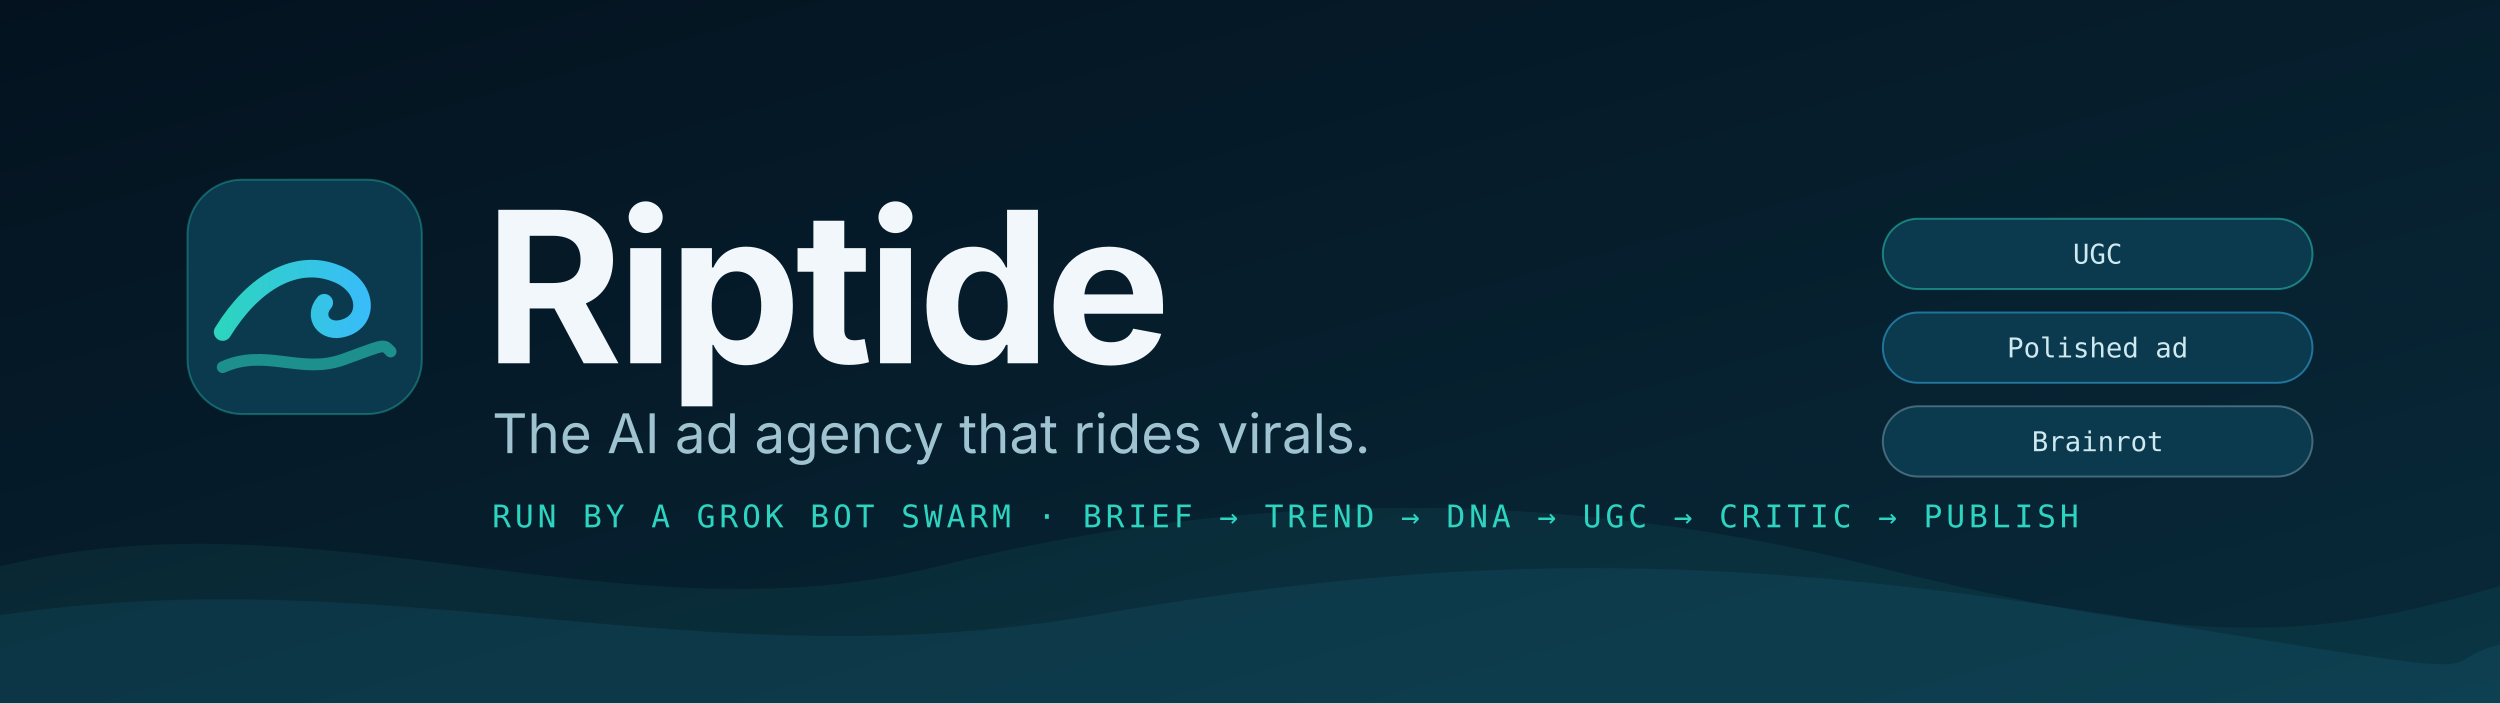
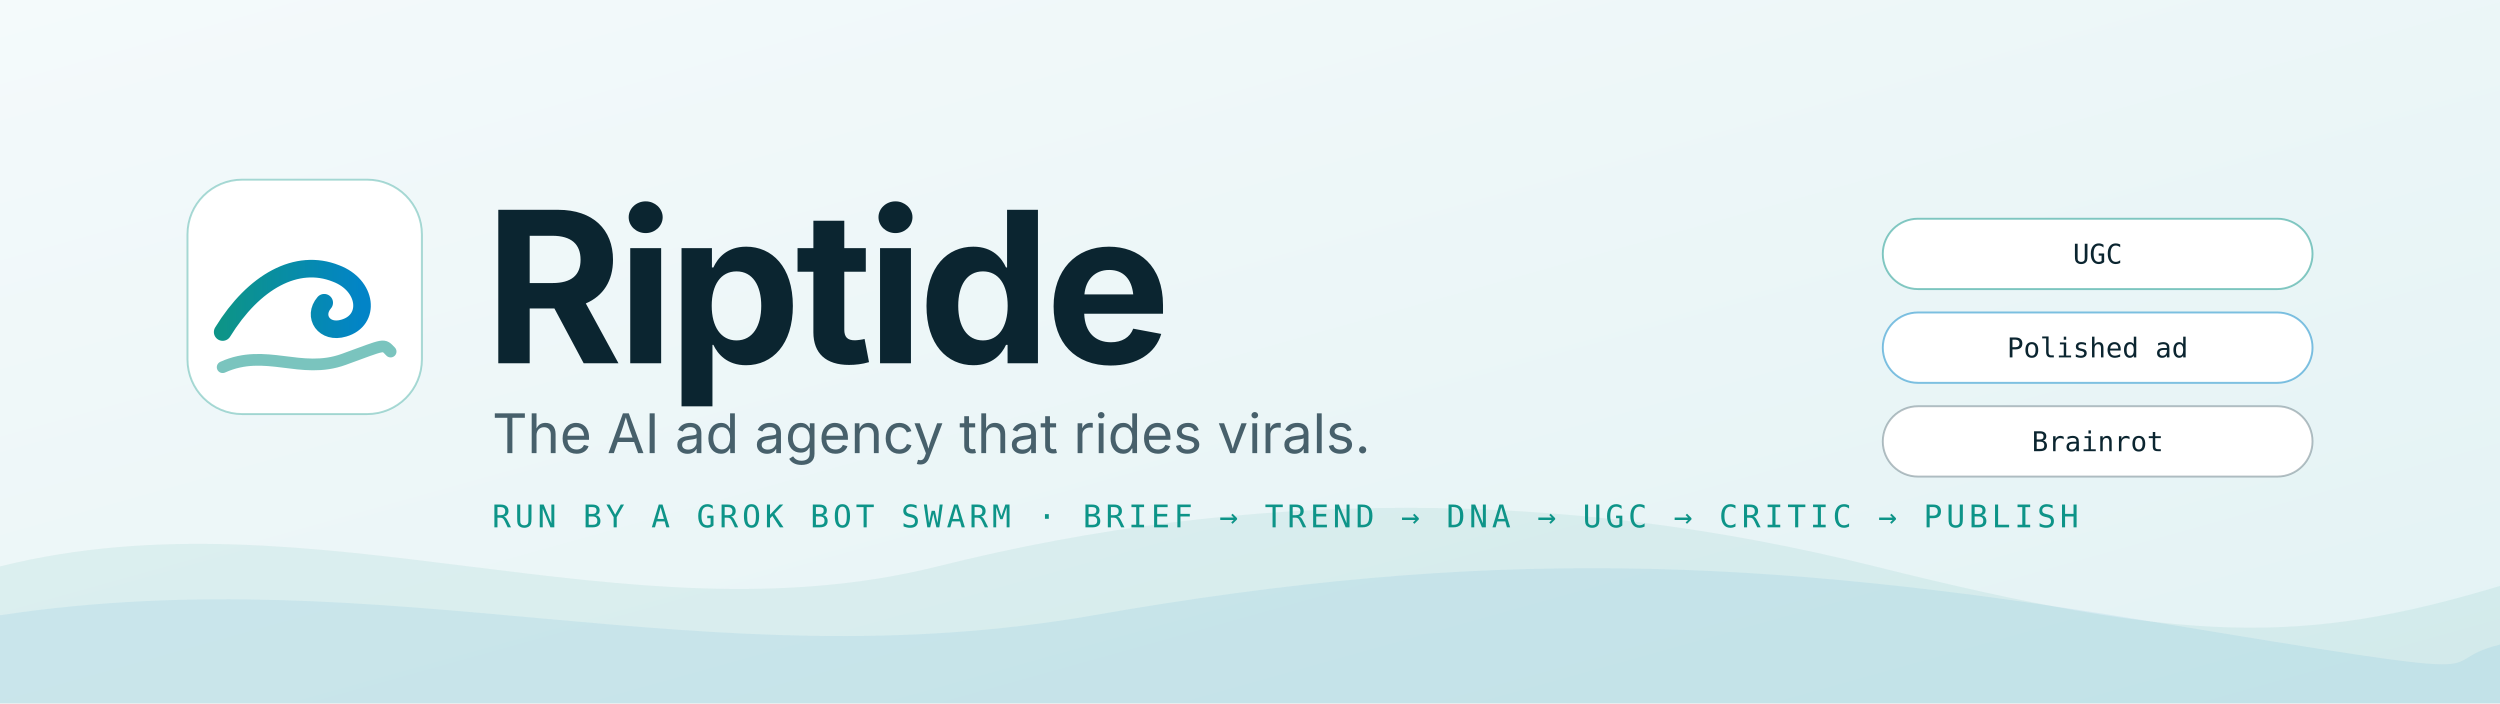
<svg xmlns="http://www.w3.org/2000/svg" width="1280" height="360" viewBox="0 0 1280 360" role="img" aria-label="Riptide: the AI ad agency that rides virals. Run by a Grok Bot swarm.">
  <defs>
    <linearGradient id="bg" x1="0" y1="0" x2="1" y2="1">
-       <stop offset="0" stop-color="#04121f" />
-       <stop offset="1" stop-color="#082a3a" />
+       <stop offset="0" stop-color="#f4fafb" />
+       <stop offset="1" stop-color="#e3f2f4" />
    </linearGradient>
    <linearGradient id="wave" x1="0" y1="0" x2="1" y2="0">
-       <stop offset="0" stop-color="#2dd4bf" />
-       <stop offset="1" stop-color="#38bdf8" />
+       <stop offset="0" stop-color="#0d9488" />
+       <stop offset="1" stop-color="#0284c7" />
    </linearGradient>
    <style>
      .sans { font-family: 'Inter', 'Space Grotesk', 'Helvetica Neue', Arial, sans-serif; }
      .mono { font-family: 'JetBrains Mono', ui-monospace, SFMono-Regular, Menlo, Consolas, monospace; }
    </style>
  </defs>
  <rect width="1280" height="360" fill="url(#bg)" />
-   <path d="M0 290 C 160 250, 320 330, 480 290 S 800 250, 960 290 S 1180 330, 1280 300 L1280 360 L0 360 Z" fill="#2dd4bf" fill-opacity="0.07" />
-   <path d="M0 315 C 200 285, 360 350, 560 315 S 900 285, 1100 318 S 1240 340, 1280 330 L1280 360 L0 360 Z" fill="#38bdf8" fill-opacity="0.08" />
+   <path d="M0 290 C 160 250, 320 330, 480 290 S 800 250, 960 290 S 1180 330, 1280 300 L1280 360 L0 360 Z" fill="#0d9488" fill-opacity="0.08" />
+   <path d="M0 315 C 200 285, 360 350, 560 315 S 900 285, 1100 318 S 1240 340, 1280 330 L1280 360 L0 360 Z" fill="#0284c7" fill-opacity="0.08" />
  <g transform="translate(96 92)">
-     <rect width="120" height="120" rx="28" fill="#0b3a4e" stroke="#2dd4bf" stroke-opacity="0.35" />
+     <rect width="120" height="120" rx="28" fill="#ffffff" stroke="#0d9488" stroke-opacity="0.35" />
    <path d="M18 78 C 34 52, 56 40, 76 48 C 92 54, 94 72, 80 76 C 70 79, 64 70, 70 63" fill="none" stroke="url(#wave)" stroke-width="9" stroke-linecap="round" stroke-linejoin="round" />
-     <path d="M18 96 C 40 86, 58 100, 80 92 S 100 84, 104 88" fill="none" stroke="#2dd4bf" stroke-opacity="0.55" stroke-width="6" stroke-linecap="round" />
+     <path d="M18 96 C 40 86, 58 100, 80 92 S 100 84, 104 88" fill="none" stroke="#0d9488" stroke-opacity="0.55" stroke-width="6" stroke-linecap="round" />
  </g>
-   <text x="248" y="186" class="sans" font-size="108" font-weight="700" fill="#f1f7fa" letter-spacing="-3">Riptide</text>
-   <text x="252" y="232" class="sans" font-size="28" fill="#9fc3d1">The AI ad agency that rides virals.</text>
-   <text x="252" y="270" class="mono" font-size="16" fill="#2dd4bf" letter-spacing="2">RUN BY A GROK BOT SWARM · BRIEF → TREND → DNA → UGC → CRITIC → PUBLISH</text>
+   <text x="248" y="186" class="sans" font-size="108" font-weight="700" fill="#0b2530" letter-spacing="-3">Riptide</text>
+   <text x="252" y="232" class="sans" font-size="28" fill="#47606b">The AI ad agency that rides virals.</text>
+   <text x="252" y="270" class="mono" font-size="16" fill="#0d9488" letter-spacing="2">RUN BY A GROK BOT SWARM · BRIEF → TREND → DNA → UGC → CRITIC → PUBLISH</text>
  <g class="mono" font-size="14">
-     <rect x="964" y="112" width="220" height="36" rx="18" fill="#0b3a4e" stroke="#2dd4bf" stroke-opacity="0.5" />
-     <text x="1074" y="135" text-anchor="middle" fill="#cfe9f1">UGC</text>
-     <rect x="964" y="160" width="220" height="36" rx="18" fill="#0b3a4e" stroke="#38bdf8" stroke-opacity="0.5" />
-     <text x="1074" y="183" text-anchor="middle" fill="#cfe9f1">Polished ad</text>
-     <rect x="964" y="208" width="220" height="36" rx="18" fill="#0b3a4e" stroke="#9fc3d1" stroke-opacity="0.4" />
-     <text x="1074" y="231" text-anchor="middle" fill="#cfe9f1">Brainrot</text>
+     <rect x="964" y="112" width="220" height="36" rx="18" fill="#ffffff" stroke="#0d9488" stroke-opacity="0.5" />
+     <text x="1074" y="135" text-anchor="middle" fill="#0b2530">UGC</text>
+     <rect x="964" y="160" width="220" height="36" rx="18" fill="#ffffff" stroke="#0284c7" stroke-opacity="0.5" />
+     <text x="1074" y="183" text-anchor="middle" fill="#0b2530">Polished ad</text>
+     <rect x="964" y="208" width="220" height="36" rx="18" fill="#ffffff" stroke="#47606b" stroke-opacity="0.4" />
+     <text x="1074" y="231" text-anchor="middle" fill="#0b2530">Brainrot</text>
  </g>
</svg>
